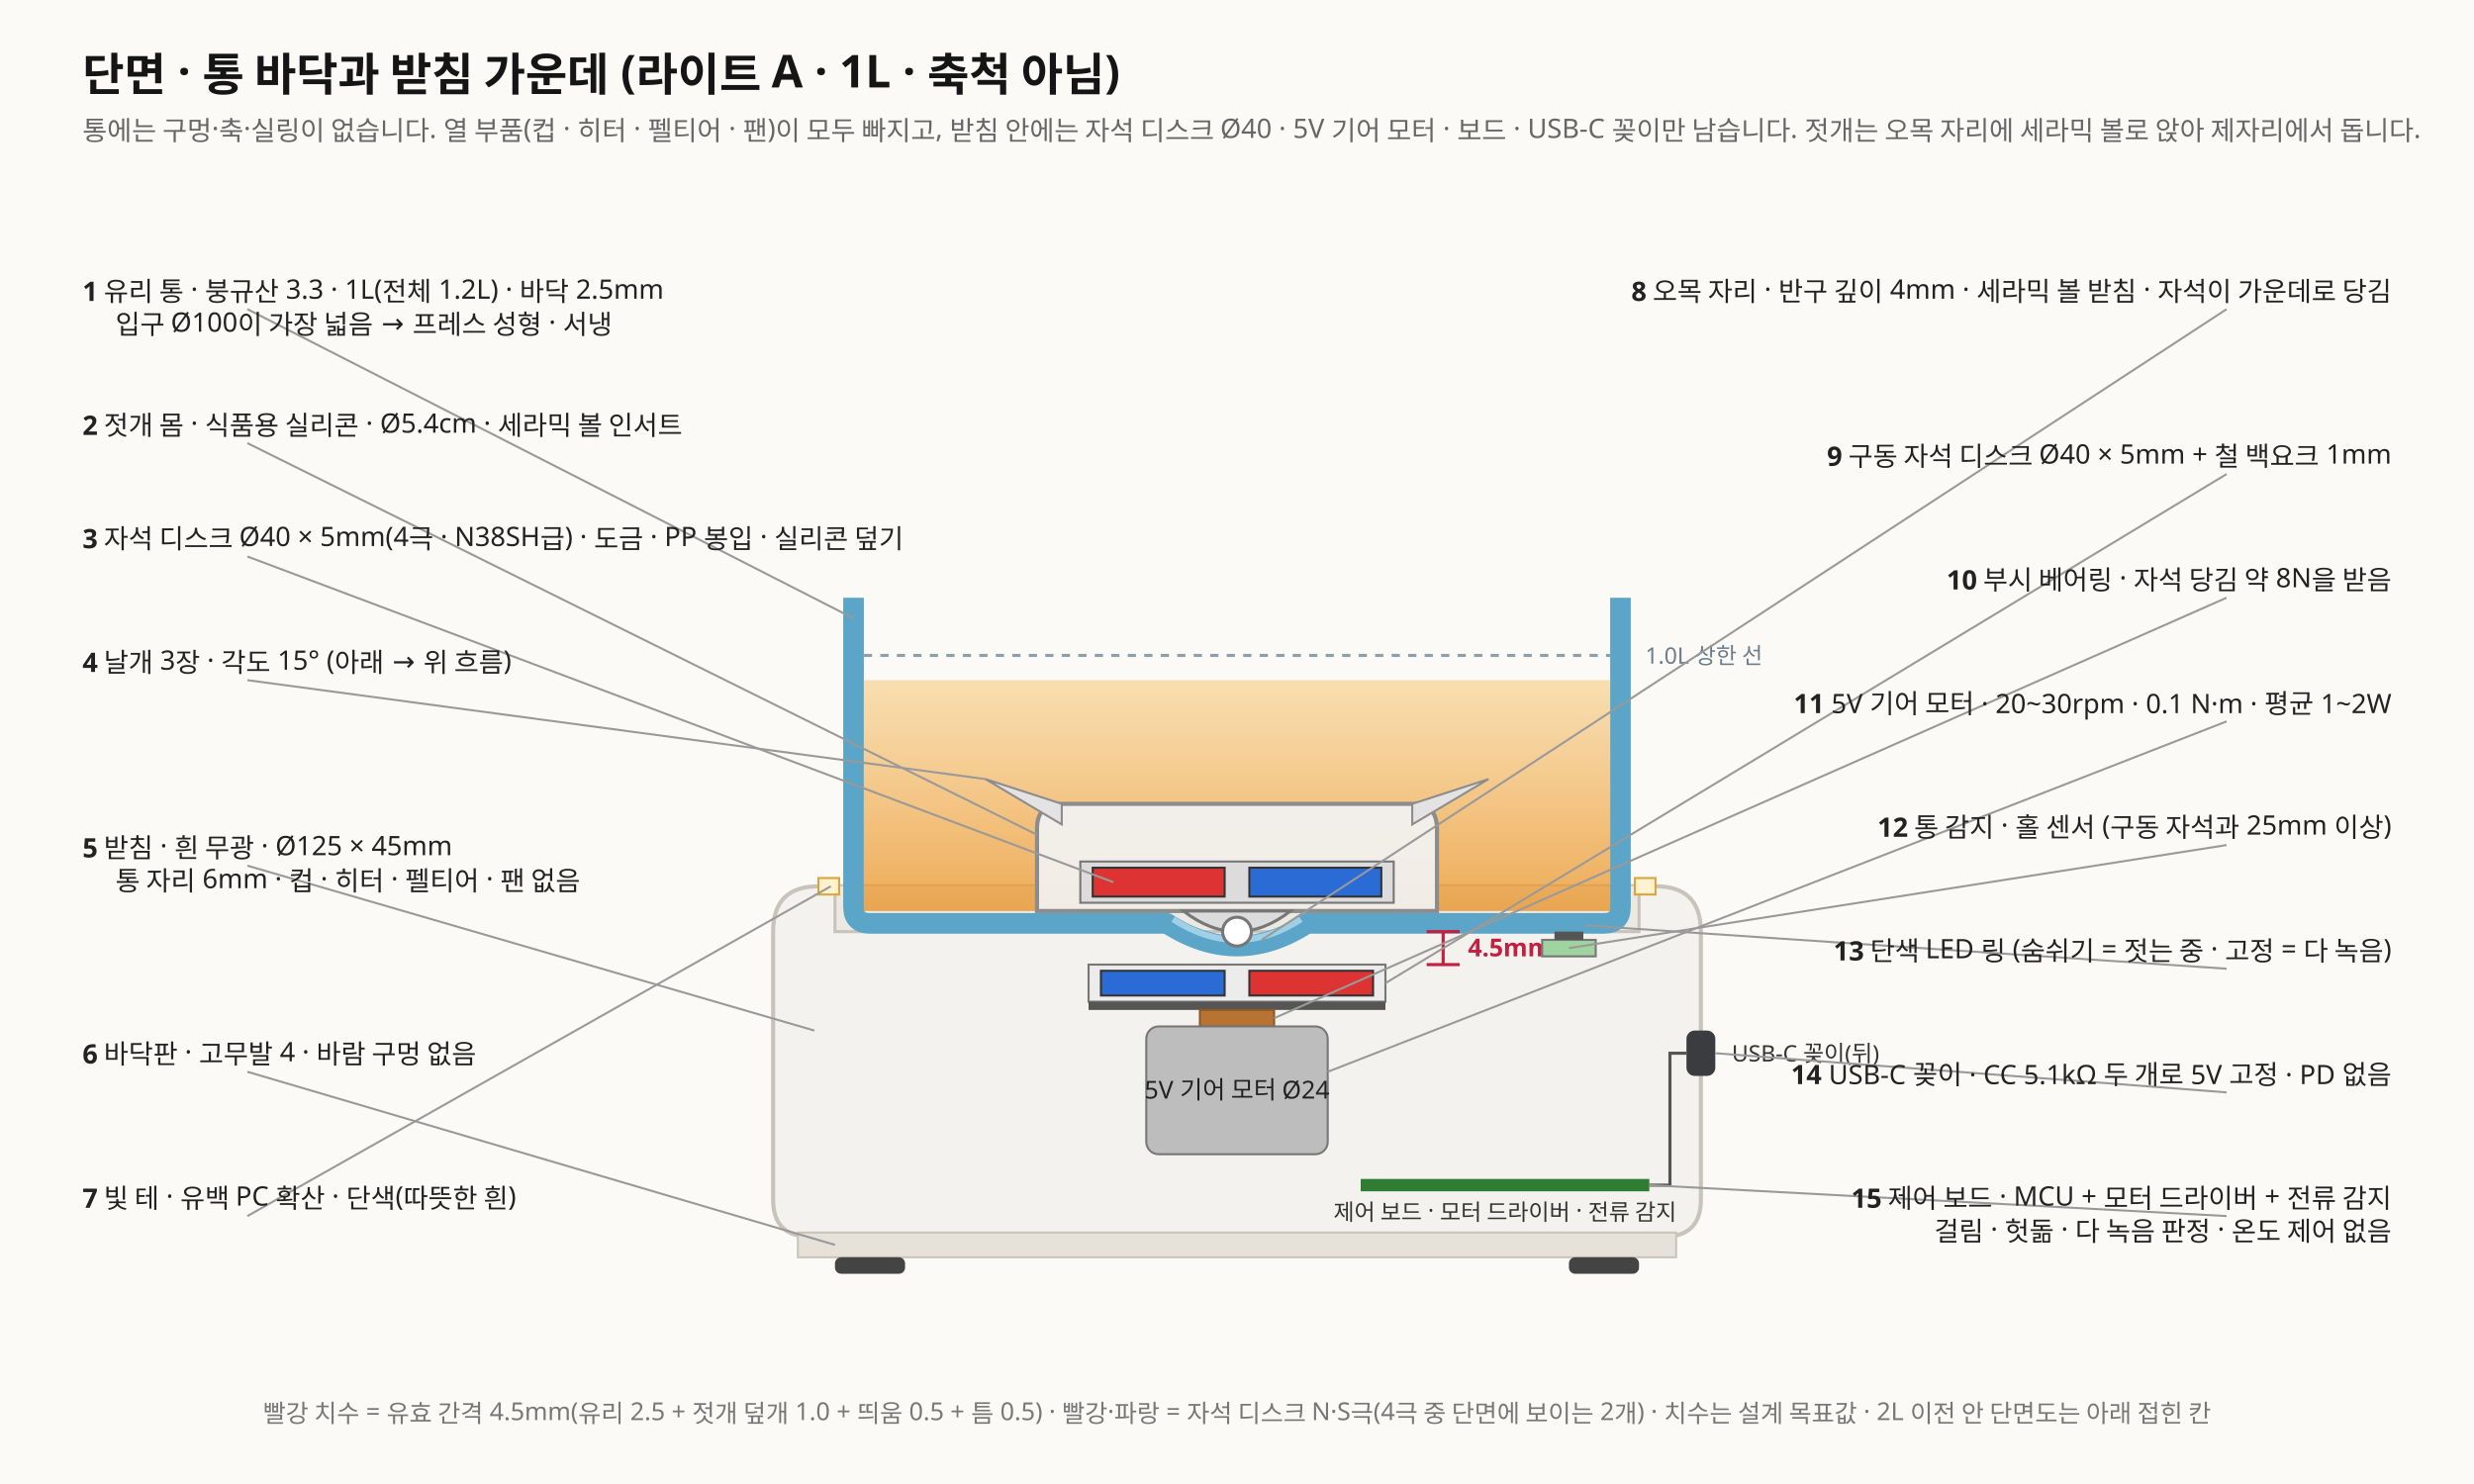
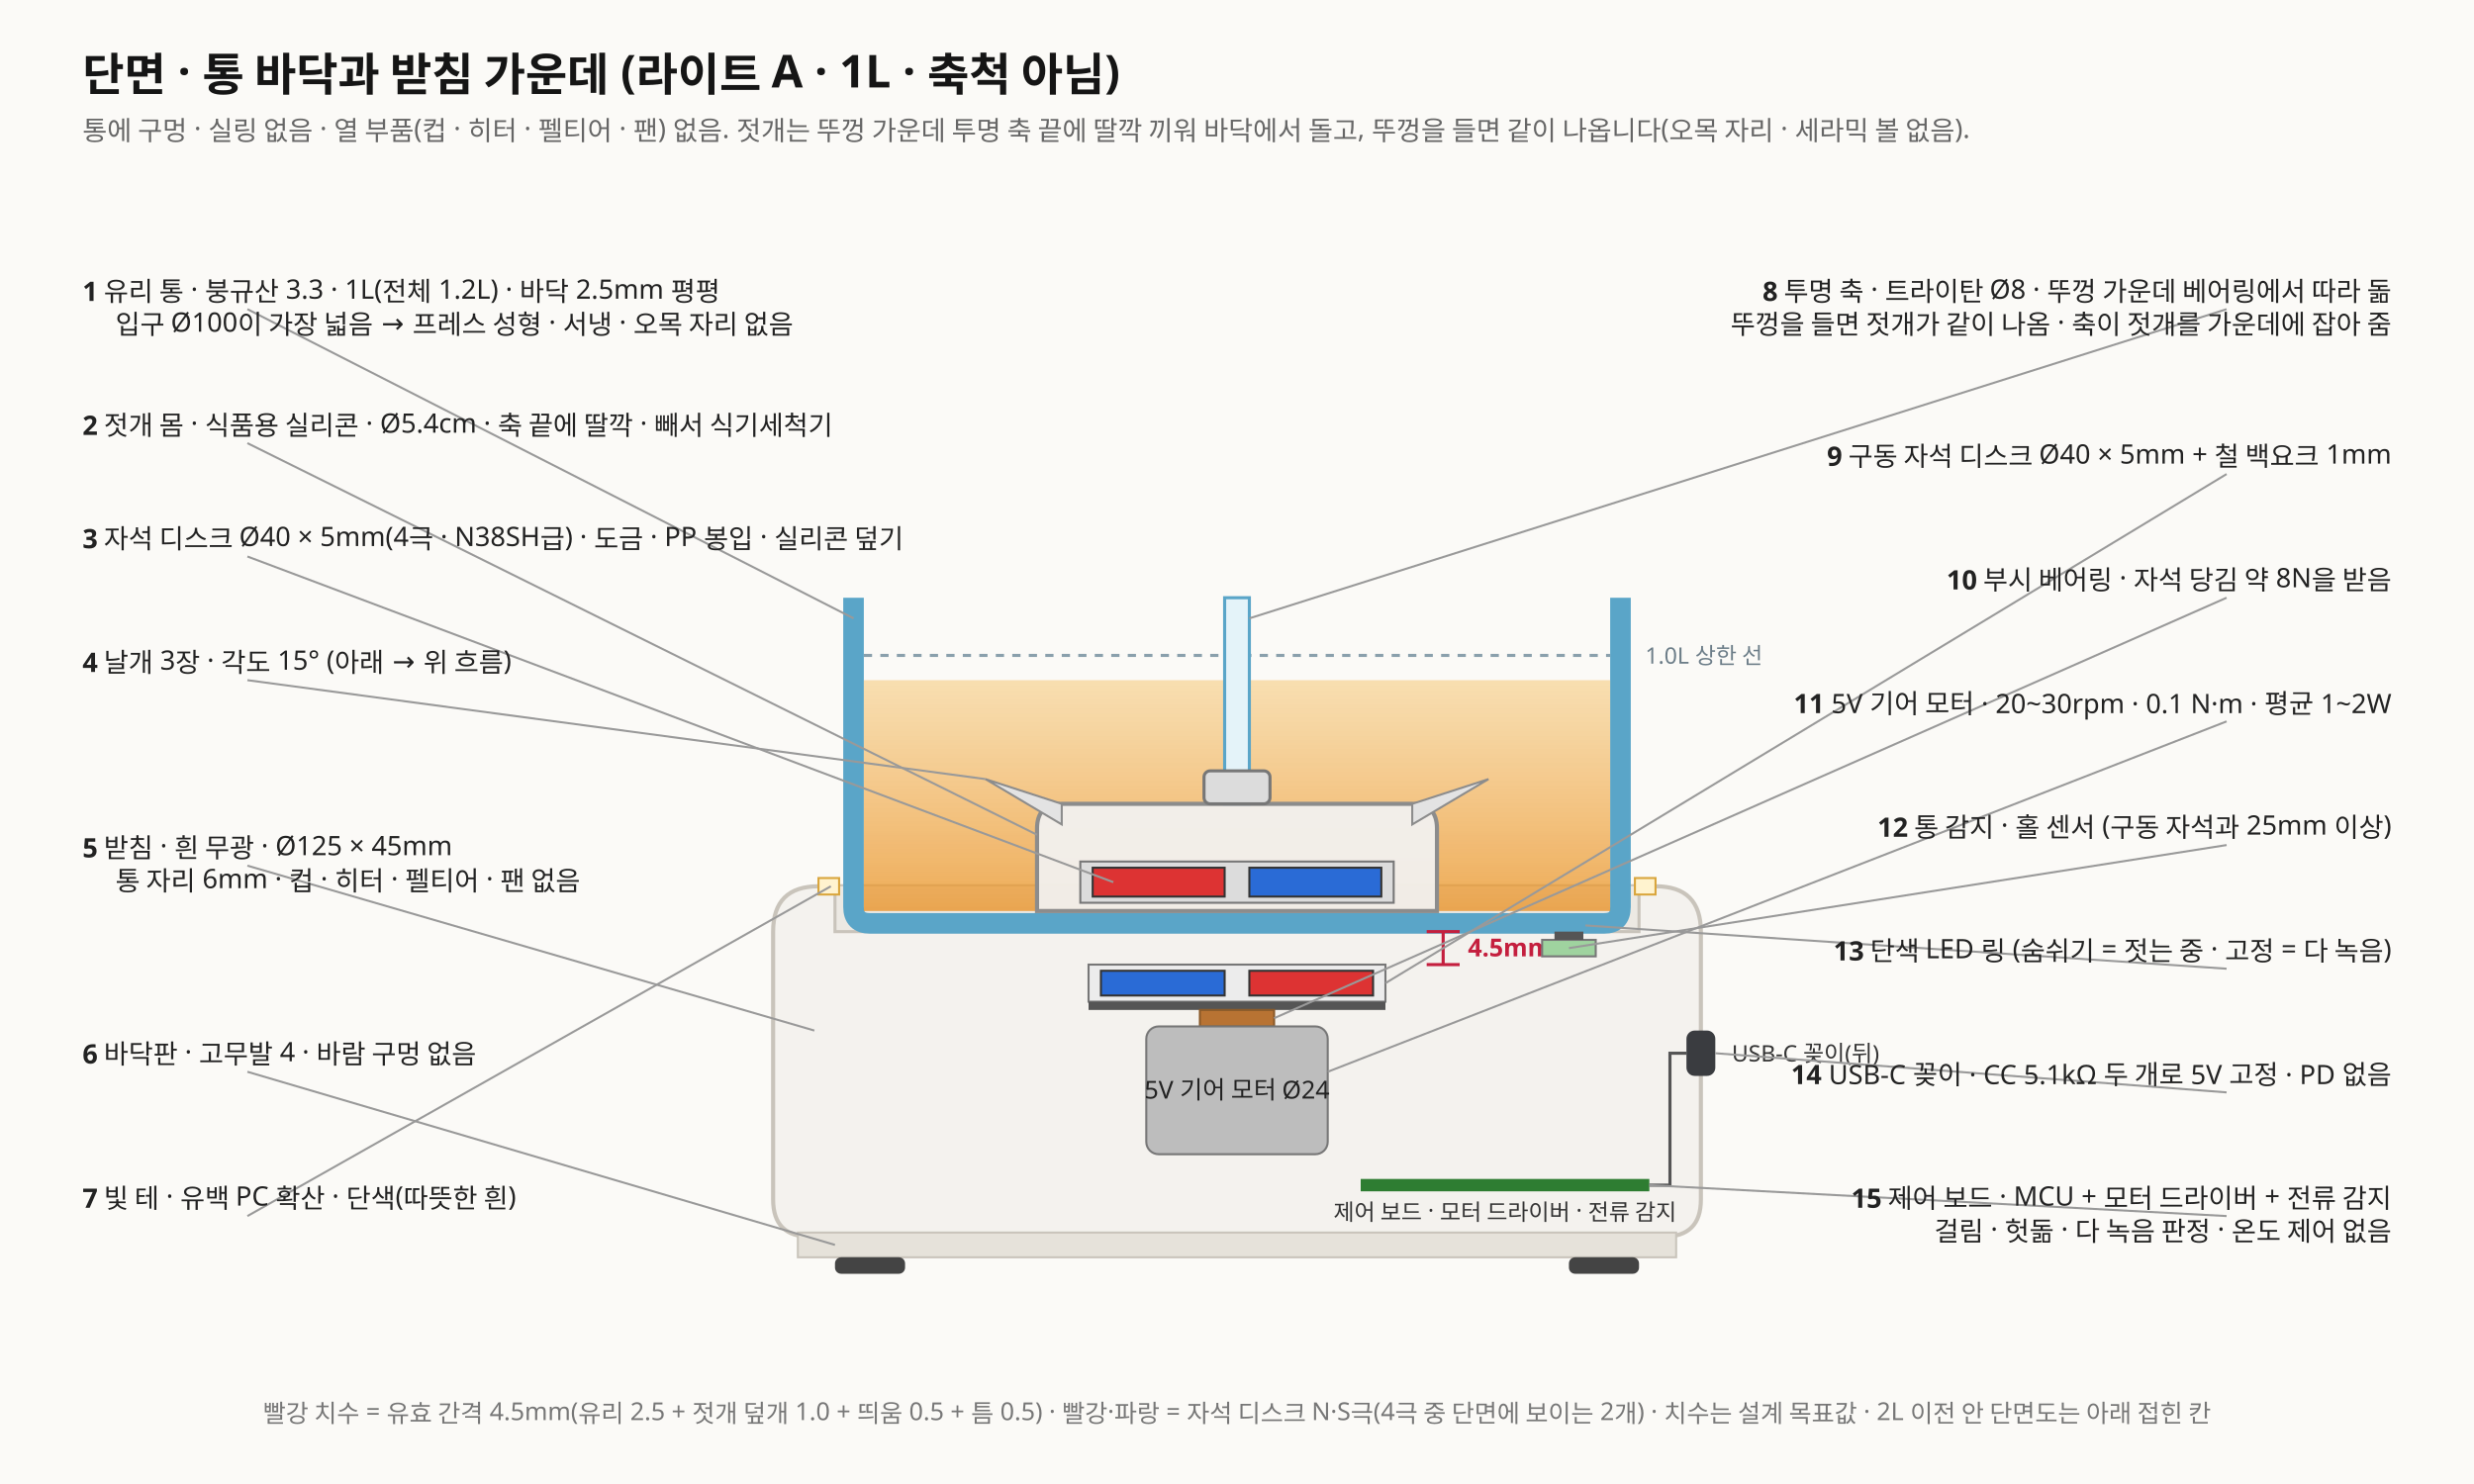
<svg xmlns="http://www.w3.org/2000/svg" viewBox="0 0 1200 720" font-family="Pretendard, 'Noto Sans KR', 'Apple SD Gothic Neo', 'Malgun Gothic', sans-serif">
  <defs>
    <linearGradient id="syrupL" x1="0" y1="0" x2="0" y2="1">
      <stop offset="0" stop-color="#f6c777" stop-opacity=".55" />
      <stop offset="1" stop-color="#e98f1f" stop-opacity=".75" />
    </linearGradient>
  </defs>
  <rect width="1200" height="720" fill="#fbfaf7" />
  <text x="40" y="44" font-size="22" font-weight="800" fill="#151515">단면 · 통 바닥과 받침 가운데 (라이트 A · 1L · 축척 아님)</text>
-   <text x="40" y="68" font-size="13" fill="#666">통에는 구멍·축·실링이 없습니다. 열 부품(컵 · 히터 · 펠티어 · 팬)이 모두 빠지고, 받침 안에는 자석 디스크 Ø40 · 5V 기어 모터 · 보드 · USB-C 꽂이만 남습니다. 젓개는 오목 자리에 세라믹 볼로 앉아 제자리에서 돕니다.</text>
+   <text x="40" y="68" font-size="13" fill="#666">통에 구멍 · 실링 없음 · 열 부품(컵 · 히터 · 펠티어 · 팬) 없음. 젓개는 뚜껑 가운데 투명 축 끝에 딸깍 끼워 바닥에서 돌고, 뚜껑을 들면 같이 나옵니다(오목 자리 · 세라믹 볼 없음).</text>
  <path d="M375 452 Q375 430 397 430 L803 430 Q825 430 825 452 L825 582 Q825 600 807 600 L393 600 Q375 600 375 582 Z" fill="#f4f2ee" stroke="#c9c4bb" stroke-width="2" />
  <path d="M405 430 L405 452 L795 452 L795 430" fill="#ece9e3" stroke="#c9c4bb" stroke-width="1.5" />
  <rect x="387" y="598" width="426" height="12" fill="#e6e2da" stroke="#c9c4bb" />
  <rect x="405" y="610" width="34" height="8" rx="3" fill="#444" />
  <rect x="761" y="610" width="34" height="8" rx="3" fill="#444" />
  <rect x="397" y="426" width="10" height="8" fill="#fff3cf" stroke="#d9a53c" />
  <rect x="793" y="426" width="10" height="8" fill="#fff3cf" stroke="#d9a53c" />
  <g fill="#ffd27a" stroke="#d9a53c">
    <rect x="425" y="447" width="12" height="5" />
    <rect x="763" y="447" width="12" height="5" />
  </g>
-   <path d="M414 290 L414 440 Q414 448 422 448 L566 448 Q600 470 634 448 L778 448 Q786 448 786 440 L786 290" fill="none" stroke="#5aa5c8" stroke-width="10" stroke-linejoin="round" />
-   <path d="M569 446 Q600 466 631 446" fill="none" stroke="#9fd0e6" stroke-width="3" />
+   <path d="M414 290 L414 440 Q414 448 422 448 L778 448 Q786 448 786 440 L786 290" fill="none" stroke="#5aa5c8" stroke-width="10" stroke-linejoin="round" />
  <line x1="419" y1="318" x2="781" y2="318" stroke="#8aa0ac" stroke-width="1.5" stroke-dasharray="4 4" />
  <text x="798" y="322" font-size="11" fill="#6c7d88">1.0L 상한 선</text>
  <rect x="419" y="330" width="362" height="112" fill="url(#syrupL)" />
  <path d="M503 442 L503 402 Q503 390 515 390 L685 390 Q697 390 697 402 L697 442 Z" fill="#f2f2f2" fill-opacity=".92" stroke="#8c8c8c" stroke-width="2" />
-   <path d="M574 442 Q600 462 626 442 Z" fill="#dcdcdc" stroke="#777" stroke-width="1.5" />
-   <circle cx="600" cy="452" r="7" fill="#fff" stroke="#777" stroke-width="1.5" />
+   <rect x="594" y="290" width="12" height="100" fill="#e4f3f9" stroke="#5aa5c8" stroke-width="1.5" />
+   <rect x="584" y="374" width="32" height="16" rx="3" fill="#dcdcdc" stroke="#777" stroke-width="1.5" />
  <rect x="524" y="418" width="152" height="20" fill="#dcdcdc" stroke="#777" />
  <g stroke="#333" stroke-width="1">
    <rect x="530" y="421" width="64" height="14" fill="#d33" />
    <rect x="606" y="421" width="64" height="14" fill="#2a6bd6" />
  </g>
  <path d="M515 390 L478 378 L515 400 Z" fill="#e3e3e3" stroke="#8c8c8c" />
  <path d="M685 390 L722 378 L685 400 Z" fill="#e3e3e3" stroke="#8c8c8c" />
  <rect x="528" y="468" width="144" height="18" fill="#ececec" stroke="#777" />
  <g stroke="#333">
    <rect x="534" y="471" width="60" height="12" fill="#2a6bd6" />
    <rect x="606" y="471" width="60" height="12" fill="#d33" />
  </g>
  <rect x="528" y="486" width="144" height="4" fill="#555" />
  <rect x="582" y="490" width="36" height="8" fill="#b87333" stroke="#8a5a2a" />
  <rect x="556" y="498" width="88" height="62" rx="6" fill="#bdbdbd" stroke="#777" />
  <text x="600" y="533" font-size="12" text-anchor="middle" fill="#222">5V 기어 모터 Ø24</text>
  <g stroke="#c41f3e" stroke-width="1.5">
    <line x1="700" y1="452" x2="700" y2="468" />
    <line x1="692" y1="452" x2="708" y2="452" />
    <line x1="692" y1="468" x2="708" y2="468" />
  </g>
  <text x="712" y="464" font-size="12" fill="#c41f3e" font-weight="700">4.5mm</text>
  <rect x="748" y="456" width="26" height="8" fill="#9fd39f" stroke="#777" />
  <rect x="754" y="452" width="14" height="4" fill="#555" />
  <rect x="660" y="572" width="140" height="6" fill="#2e7d32" />
  <text x="730" y="592" font-size="11" text-anchor="middle" fill="#333">제어 보드 · 모터 드라이버 · 전류 감지</text>
  <rect x="818" y="500" width="14" height="22" rx="4" fill="#3a3c40" />
  <text x="840" y="515" font-size="11" fill="#333">USB-C 꽂이(뒤)</text>
  <path d="M800 575 L810 575 L810 511 L818 511" fill="none" stroke="#555" stroke-width="1.5" />
  <g font-size="13" fill="#222">
    <g stroke="#999" stroke-width="1">
      <line x1="414" y1="300" x2="120" y2="150" />
      <line x1="503" y1="405" x2="120" y2="215" />
      <line x1="540" y1="428" x2="120" y2="270" />
      <line x1="478" y1="378" x2="120" y2="330" />
      <line x1="395" y1="500" x2="120" y2="420" />
      <line x1="405" y1="604" x2="120" y2="520" />
      <line x1="403" y1="430" x2="120" y2="590" />
    </g>
    <text x="40" y="146">
-       <tspan font-weight="800">1</tspan> 유리 통 · 붕규산 3.3 · 1L(전체 1.2L) · 바닥 2.5mm<tspan x="56" dy="16">입구 Ø100이 가장 넓음 → 프레스 성형 · 서냉</tspan>
+       <tspan font-weight="800">1</tspan> 유리 통 · 붕규산 3.3 · 1L(전체 1.2L) · 바닥 2.5mm 평평<tspan x="56" dy="16">입구 Ø100이 가장 넓음 → 프레스 성형 · 서냉 · 오목 자리 없음</tspan>
    </text>
    <text x="40" y="211">
-       <tspan font-weight="800">2</tspan> 젓개 몸 · 식품용 실리콘 · Ø5.4cm · 세라믹 볼 인서트</text>
+       <tspan font-weight="800">2</tspan> 젓개 몸 · 식품용 실리콘 · Ø5.4cm · 축 끝에 딸깍 · 빼서 식기세척기</text>
    <text x="40" y="266">
      <tspan font-weight="800">3</tspan> 자석 디스크 Ø40 × 5mm(4극 · N38SH급) · 도금 · PP 봉입 · 실리콘 덮기</text>
    <text x="40" y="326">
      <tspan font-weight="800">4</tspan> 날개 3장 · 각도 15° (아래 → 위 흐름)</text>
    <text x="40" y="416">
      <tspan font-weight="800">5</tspan> 받침 · 흰 무광 · Ø125 × 45mm<tspan x="56" dy="16">통 자리 6mm · 컵 · 히터 · 펠티어 · 팬 없음</tspan>
    </text>
    <text x="40" y="516">
      <tspan font-weight="800">6</tspan> 바닥판 · 고무발 4 · 바람 구멍 없음</text>
    <text x="40" y="586">
      <tspan font-weight="800">7</tspan> 빛 테 · 유백 PC 확산 · 단색(따뜻한 흰)</text>
  </g>
  <g font-size="13" fill="#222">
    <g stroke="#999" stroke-width="1">
-       <line x1="612" y1="456" x2="1080" y2="150" />
+       <line x1="606" y1="300" x2="1080" y2="150" />
      <line x1="672" y1="477" x2="1080" y2="230" />
      <line x1="618" y1="494" x2="1080" y2="290" />
      <line x1="644" y1="520" x2="1080" y2="350" />
      <line x1="761" y1="460" x2="1080" y2="410" />
      <line x1="769" y1="449" x2="1080" y2="470" />
      <line x1="832" y1="511" x2="1080" y2="530" />
      <line x1="800" y1="575" x2="1080" y2="590" />
    </g>
    <text x="1160" y="146" text-anchor="end">
-       <tspan font-weight="800">8</tspan> 오목 자리 · 반구 깊이 4mm · 세라믹 볼 받침 · 자석이 가운데로 당김</text>
+       <tspan font-weight="800">8</tspan> 투명 축 · 트라이탄 Ø8 · 뚜껑 가운데 베어링에서 따라 돎<tspan x="1160" dy="16">뚜껑을 들면 젓개가 같이 나옴 · 축이 젓개를 가운데에 잡아 줌</tspan>
+     </text>
    <text x="1160" y="226" text-anchor="end">
      <tspan font-weight="800">9</tspan> 구동 자석 디스크 Ø40 × 5mm + 철 백요크 1mm</text>
    <text x="1160" y="286" text-anchor="end">
      <tspan font-weight="800">10</tspan> 부시 베어링 · 자석 당김 약 8N을 받음</text>
    <text x="1160" y="346" text-anchor="end">
      <tspan font-weight="800">11</tspan> 5V 기어 모터 · 20~30rpm · 0.1 N·m · 평균 1~2W</text>
    <text x="1160" y="406" text-anchor="end">
      <tspan font-weight="800">12</tspan> 통 감지 · 홀 센서 (구동 자석과 25mm 이상)</text>
    <text x="1160" y="466" text-anchor="end">
      <tspan font-weight="800">13</tspan> 단색 LED 링 (숨쉬기 = 젓는 중 · 고정 = 다 녹음)</text>
    <text x="1160" y="526" text-anchor="end">
      <tspan font-weight="800">14</tspan> USB-C 꽂이 · CC 5.1kΩ 두 개로 5V 고정 · PD 없음</text>
    <text x="1160" y="586" text-anchor="end">
      <tspan font-weight="800">15</tspan> 제어 보드 · MCU + 모터 드라이버 + 전류 감지<tspan x="1160" dy="16">걸림 · 헛돎 · 다 녹음 판정 · 온도 제어 없음</tspan>
    </text>
  </g>
  <text x="600" y="690" font-size="12" text-anchor="middle" fill="#777">빨강 치수 = 유효 간격 4.5mm(유리 2.5 + 젓개 덮개 1.0 + 띄움 0.5 + 틈 0.5) · 빨강·파랑 = 자석 디스크 N·S극(4극 중 단면에 보이는 2개) · 치수는 설계 목표값 · 2L 이전 안 단면도는 아래 접힌 칸</text>
</svg>
